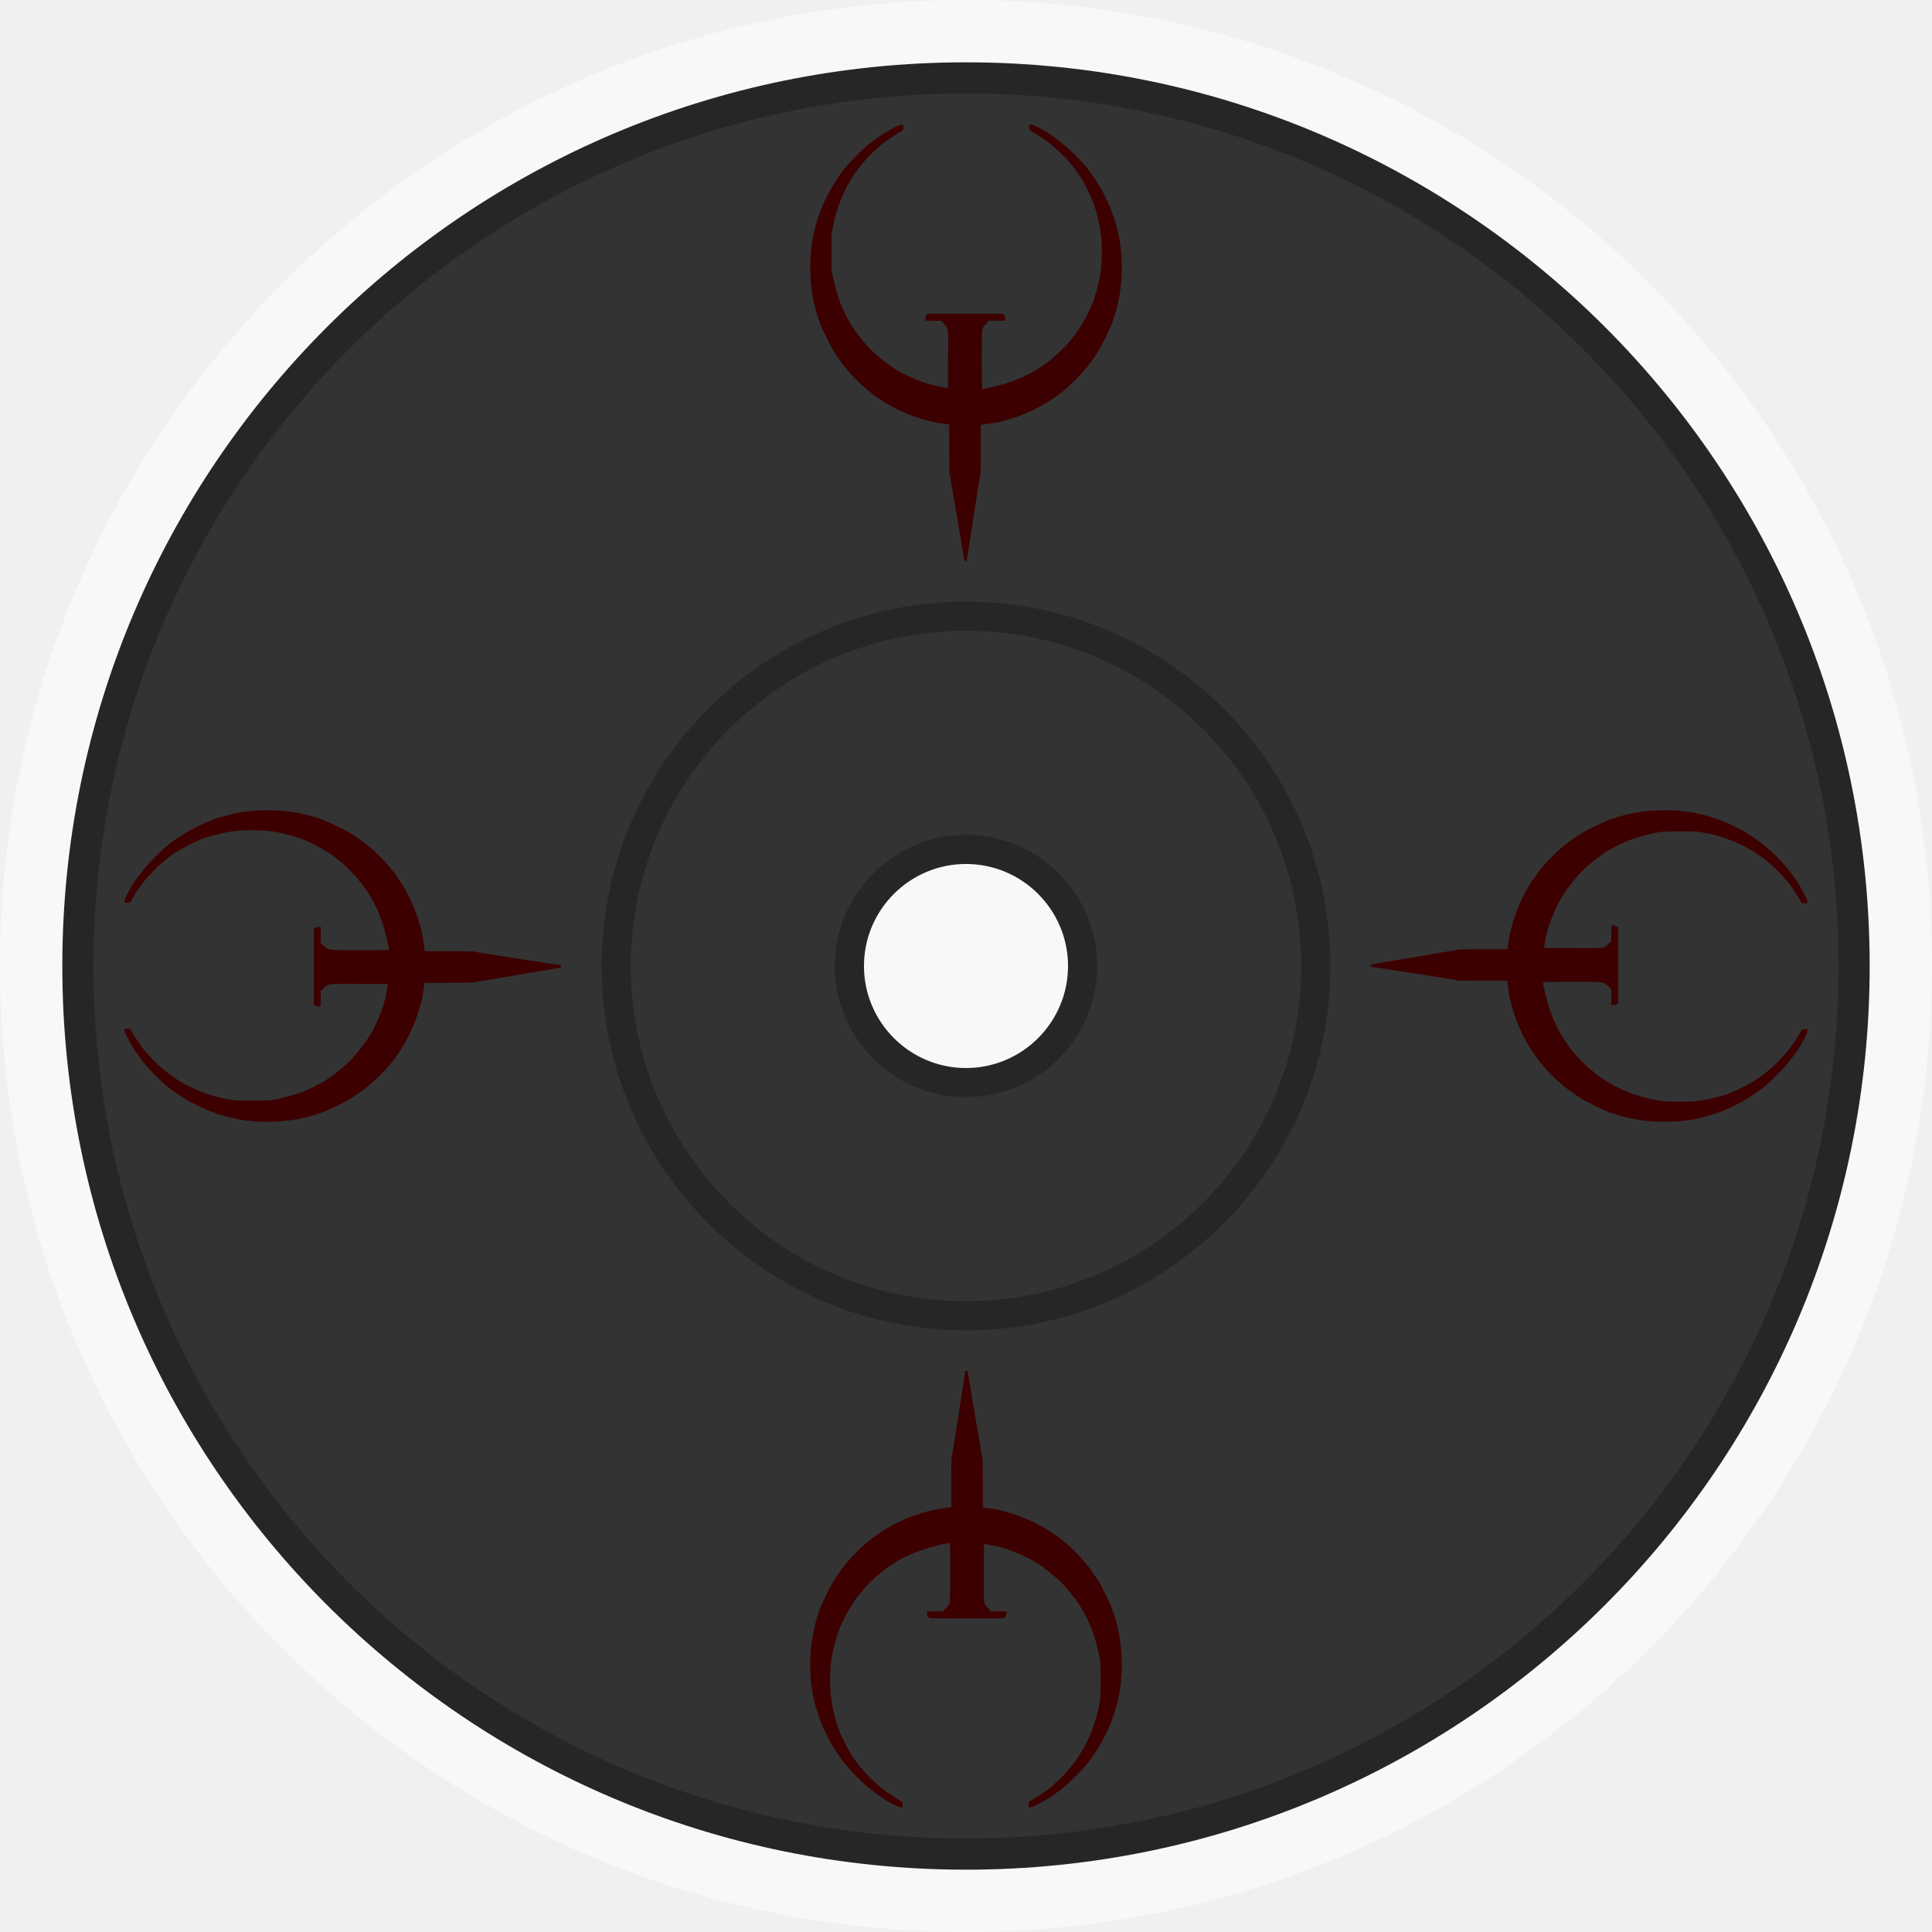
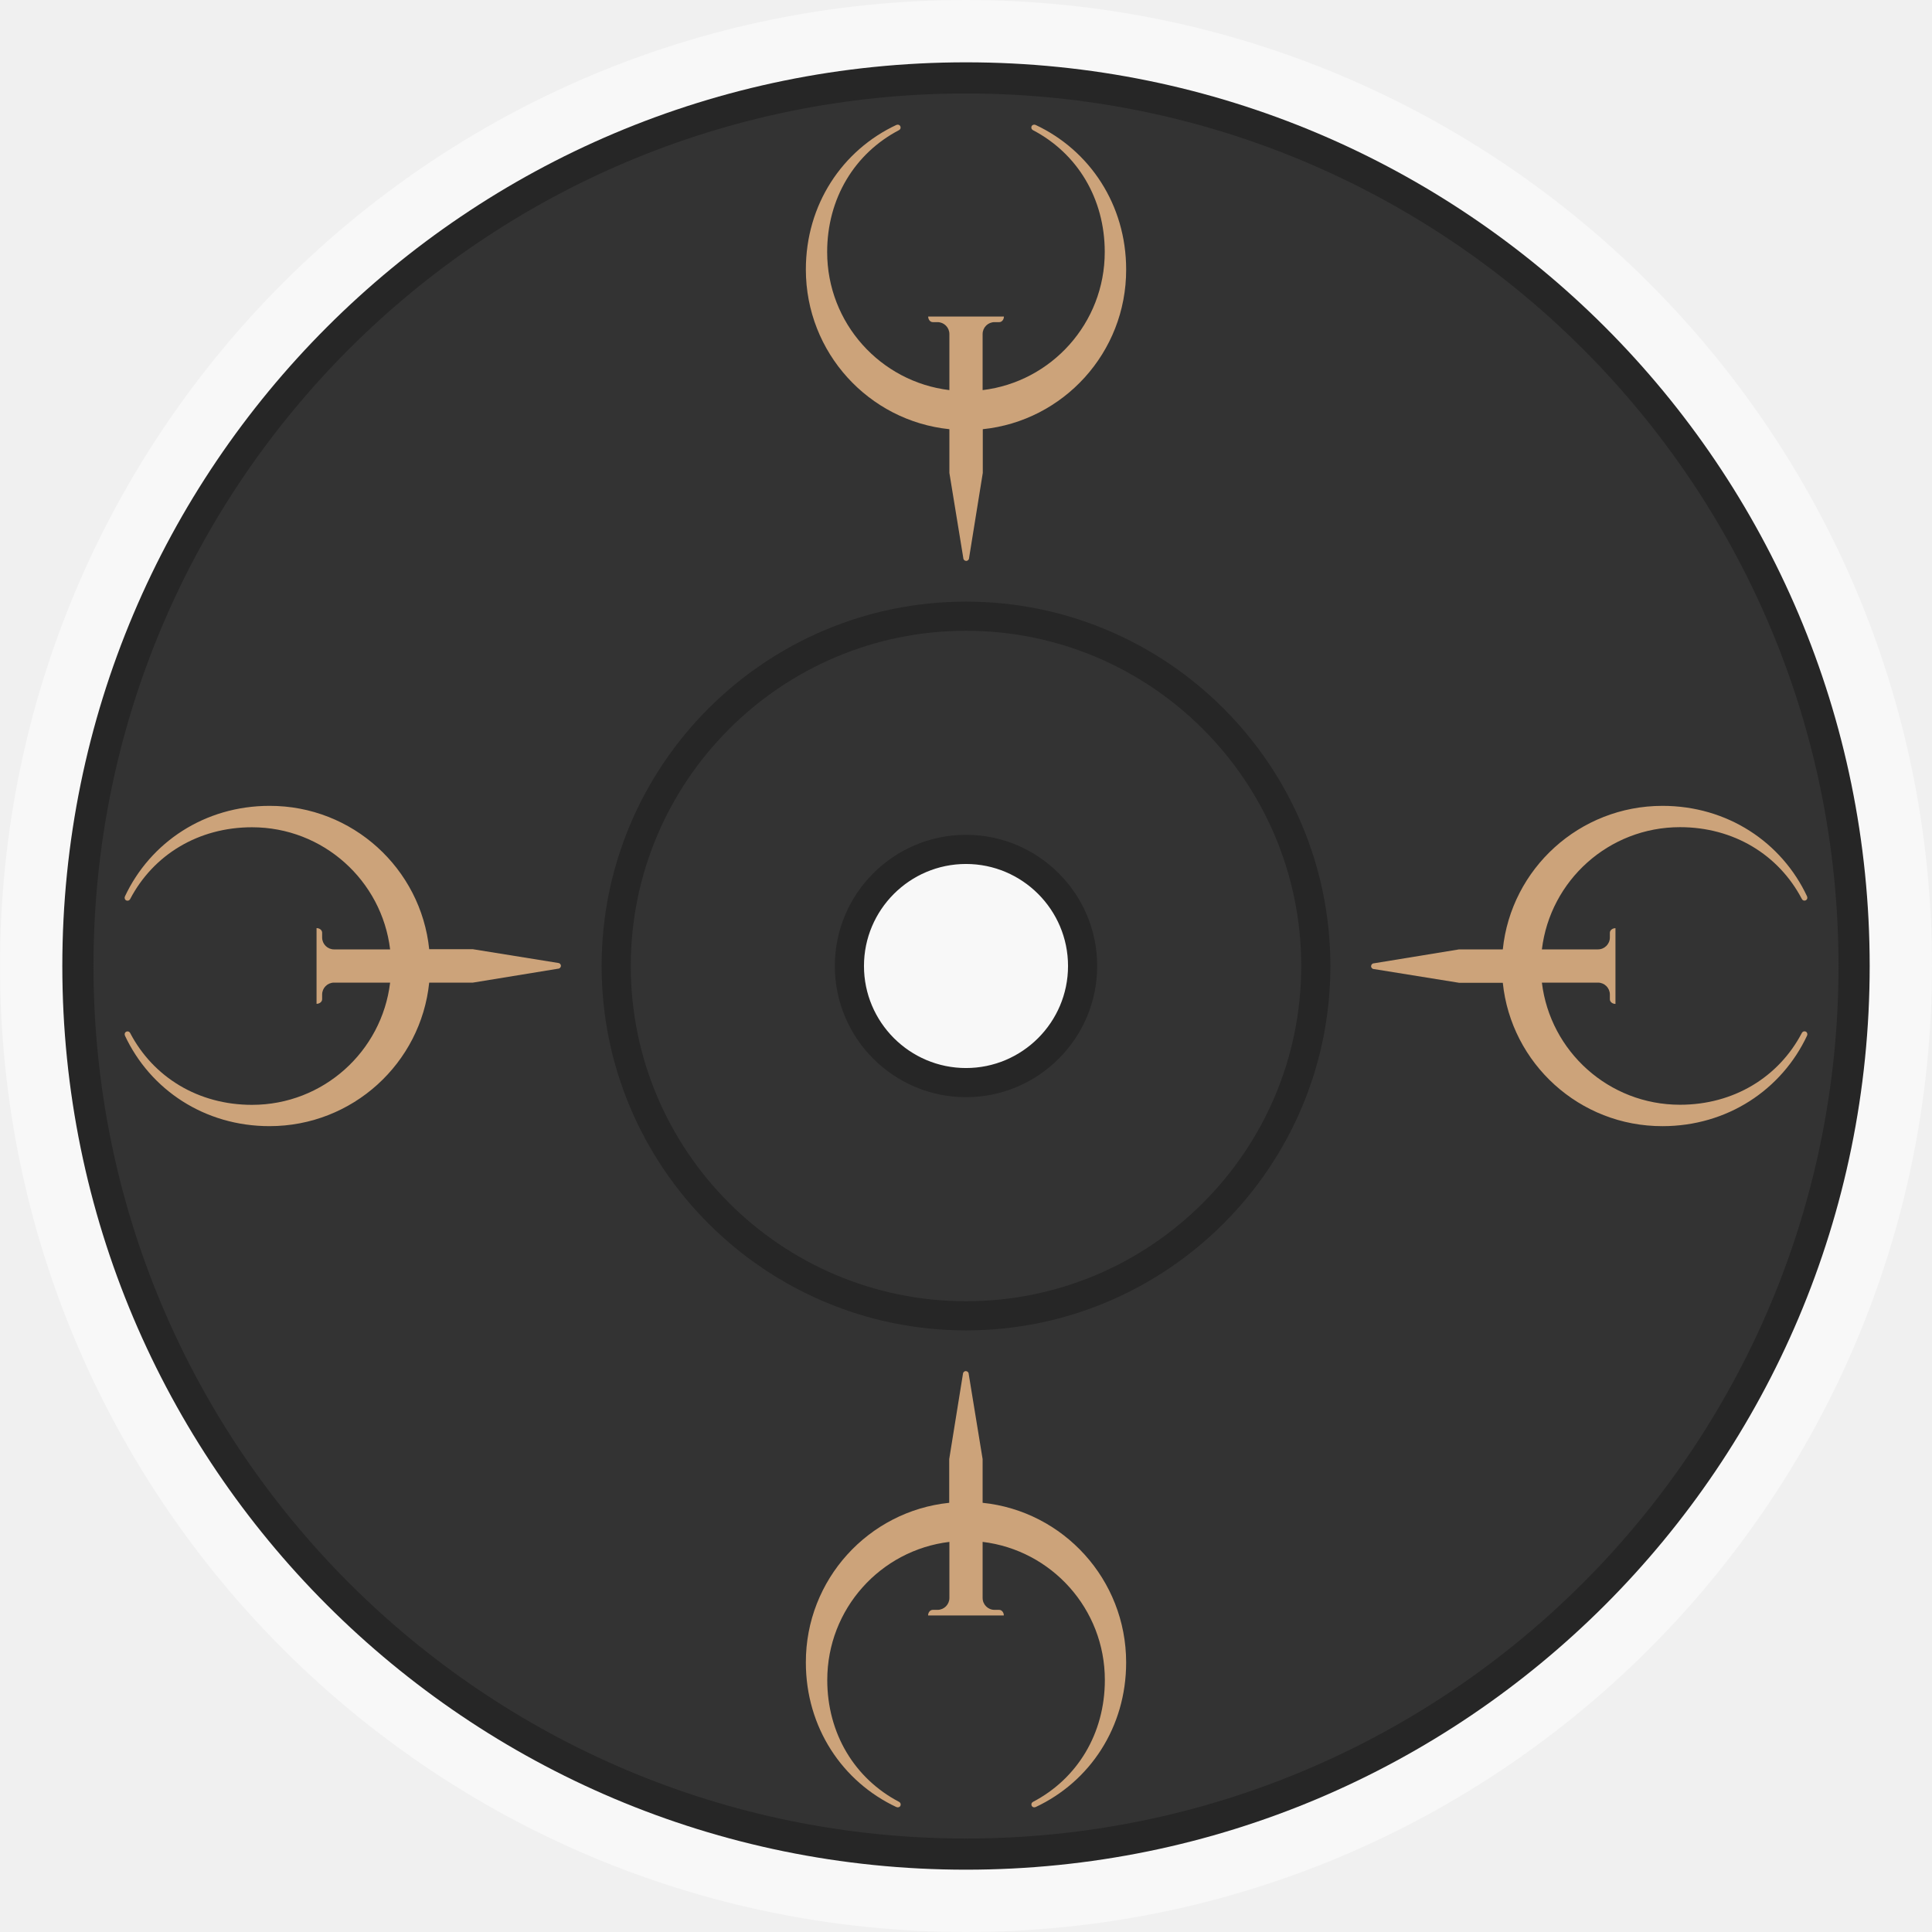
- <svg xmlns="http://www.w3.org/2000/svg" viewBox="0 0 330.667 330.667" height="330.667" width="330.667" xml:space="preserve" id="svg2" version="1.1">
-   <defs id="defs6">
-     <clipPath id="clipPath18" clipPathUnits="userSpaceOnUse">
-       <path id="path16" d="M 0,256 H 256 V 0 H 0 Z" />
-     </clipPath>
-     <clipPath id="clipPath26" clipPathUnits="userSpaceOnUse">
-       <path id="path24" d="M 4,252 H 252 V 4 H 4 Z" />
-     </clipPath>
-   </defs>
-   <g transform="matrix(1.333333,0,0,-1.333333,-5.333333,336)" id="g10">
-     <g id="g12">
-       <g clip-path="url(#clipPath18)" id="g14">
-         <g id="g20">
-           <g id="g22" />
-           <g id="g34">
-             <g style="opacity:0.5" id="g32" clip-path="url(#clipPath26)">
-               <g id="g30" transform="translate(252,128)">
-                 <path id="path28" style="fill:#ffffff;fill-opacity:1;fill-rule:nonzero;stroke:none" d="m 0,0 c 0,-68.483 -55.517,-124 -124,-124 -68.483,0 -124,55.517 -124,124 0,68.483 55.517,124 124,124 C -55.517,124 0,68.483 0,0" />
+ <svg xmlns="http://www.w3.org/2000/svg" xmlns:xlink="http://www.w3.org/1999/xlink" version="1.1" id="svg2" x="0px" y="0px" width="330.666px" height="330.666px" viewBox="0 0 330.666 330.666" enable-background="new 0 0 330.666 330.666" xml:space="preserve">
+   <g>
+     <g>
+       <g id="g10" transform="matrix(1.333333,0,0,-1.333333,-5.333333,336)">
+         <defs>
+           <rect id="SVGID_1_" x="-42.667" y="-42.667" width="341.334" height="341.334" />
+         </defs>
+         <clipPath id="SVGID_2_">
+           <use xlink:href="#SVGID_1_" overflow="visible" />
+         </clipPath>
+         <g id="g12" clip-path="url(#SVGID_2_)">
+           <g id="g14">
+             <g id="g22">
+ 					</g>
+             <g id="g20">
+               <g id="g34">
+                 <defs>
+                   <rect id="SVGID_3_" x="-37.333" y="-37.333" width="330.666" height="330.666" />
+                 </defs>
+                 <clipPath id="SVGID_4_">
+                   <use xlink:href="#SVGID_3_" overflow="visible" />
+                 </clipPath>
+                 <g id="g32" opacity="0.5" clip-path="url(#SVGID_4_)">
+                   <g id="g30" transform="translate(252,128)">
+                     <path id="path28" fill="#FFFFFF" d="M0,0c0-68.483-55.517-124-124-124S-248-68.483-248,0s55.517,124,124,124S0,68.483,0,0" />
+                   </g>
+                 </g>
              </g>
            </g>
+             <g id="g36" transform="translate(128,142.9677)">
+               <path id="path38" fill="#262626" d="M0,0c8.266,0,14.968-6.701,14.968-14.968c0-8.266-6.702-14.967-14.968-14.967        s-14.968,6.701-14.968,14.967C-14.968-6.701-8.266,0,0,0 M0,101.032c-64.065,0-116-51.935-116-116        c0-64.066,51.935-116,116-116s116,51.935,116,116C116,49.097,64.065,101.032,0,101.032" />
+             </g>
+             <g id="g40" transform="translate(128,142.9333)">
+               <path id="path42" fill="#333333" d="M0,0c8.247,0,14.933-6.686,14.933-14.933c0-8.248-6.686-14.934-14.933-14.934        s-14.933,6.686-14.933,14.934C-14.933-6.686-8.247,0,0,0 M0,97.067c-61.856,0-112-50.145-112-112.001s50.144-112,112-112        s112,50.144,112,112S61.856,97.067,0,97.067" />
+             </g>
+             <g id="g44" transform="translate(128,142.9677)">
+               <path id="path46" fill="#333333" d="M0,0c8.266,0,14.968-6.701,14.968-14.968c0-8.266-6.702-14.967-14.968-14.967        s-14.968,6.701-14.968,14.967C-14.968-6.701-8.266,0,0,0 M0,29.935c-24.799,0-44.903-20.103-44.903-44.903        c0-24.799,20.104-44.903,44.903-44.903s44.903,20.104,44.903,44.903C44.903,9.832,24.799,29.935,0,29.935" />
+             </g>
+             <g id="g48" transform="translate(128,141.0968)">
+               <path id="path50" fill="#262626" d="M0,0c-7.221,0-13.097-5.875-13.097-13.096S-7.221-26.194,0-26.194        s13.097,5.876,13.097,13.097S7.221,0,0,0 M0-29.935c-9.285,0-16.839,7.553-16.839,16.838C-16.839-3.811-9.285,3.742,0,3.742        s16.839-7.553,16.839-16.838C16.839-22.382,9.285-29.935,0-29.935 M0,29.935c-23.729,0-43.032-19.305-43.032-43.032        c0-23.728,19.303-43.032,43.032-43.032s43.032,19.304,43.032,43.032C43.032,10.63,23.729,29.935,0,29.935 M0-59.871        c-25.792,0-46.774,20.982-46.774,46.774S-25.792,33.677,0,33.677s46.774-20.982,46.774-46.774S25.792-59.871,0-59.871" />
+             </g>
+             <g id="Layer_2">
+               <path fill="#CCA37A" d="M130.155,196.906v-5.608l-1.761-10.927c0-0.197-0.162-0.371-0.371-0.371        c-0.197,0-0.37,0.163-0.37,0.371l-1.786,10.927v5.608c-10.359,1.066-18.424,9.839-18.424,20.499        c0,8.309,4.646,15.307,11.656,18.575v-0.012c0.186,0.081,0.394,0,0.476-0.185c0.081-0.186,0.011-0.394-0.174-0.487l0,0        c-5.689-2.978-9.223-8.761-9.223-15.643c0-9.142,6.849-16.663,15.689-17.729v7.196c0,0.847-0.683,1.53-1.529,1.53h0.036        h-0.638c-0.324,0-0.591,0.324-0.591,0.718h9.722l0,0c0-0.394-0.267-0.718-0.591-0.718h-0.637h0.023        c-0.846,0-1.529-0.683-1.529-1.53v-7.196c8.829,1.066,15.677,8.587,15.677,17.729c0,6.883-3.532,12.665-9.222,15.643l0,0        c-0.174,0.093-0.256,0.302-0.174,0.487c0.081,0.185,0.3,0.266,0.486,0.185v0.012c6.999-3.268,11.658-10.278,11.658-18.575        C148.58,206.745,140.502,197.972,130.155,196.906z" />
+             </g>
+             <g id="Layer_2_1_">
+               <path fill="#CCA37A" d="M125.845,59.094v5.609l1.761,10.926c0,0.198,0.163,0.371,0.371,0.371c0.197,0,0.37-0.163,0.37-0.371        l1.786-10.926v-5.609c10.359-1.066,18.424-9.838,18.424-20.499c0-8.309-4.646-15.307-11.656-18.575v0.012        c-0.186-0.081-0.394,0-0.476,0.185c-0.081,0.186-0.011,0.395,0.174,0.488l0,0c5.689,2.978,9.224,8.76,9.224,15.644        c0,9.141-6.85,16.663-15.69,17.729V46.88c0-0.847,0.684-1.529,1.529-1.529h-0.035h0.638c0.324,0,0.591-0.324,0.591-0.718        h-9.722l0,0c0,0.394,0.267,0.718,0.591,0.718h0.637h-0.023c0.846,0,1.529,0.683,1.529,1.529v7.197        c-8.829-1.066-15.677-8.588-15.677-17.729c0-6.883,3.532-12.666,9.222-15.644l0,0c0.174-0.093,0.256-0.302,0.174-0.488        c-0.081-0.185-0.3-0.266-0.486-0.185V20.02c-6.999,3.268-11.658,10.277-11.658,18.575        C107.42,49.256,115.498,58.028,125.845,59.094z" />
+             </g>
+             <g id="Layer_2_3_">
+               <path fill="#CCA37A" d="M196.906,125.845h-5.609l-10.926,1.761c-0.198,0-0.371,0.162-0.371,0.371        c0,0.197,0.163,0.37,0.371,0.37l10.926,1.786h5.609c1.066,10.359,9.838,18.424,20.499,18.424        c8.309,0,15.306-4.646,18.575-11.656h-0.012c0.081-0.186,0-0.394-0.185-0.476c-0.185-0.081-0.394-0.011-0.487,0.174l0,0        c-2.979,5.689-8.76,9.223-15.644,9.223c-9.141,0-16.663-6.849-17.729-15.689h7.197c0.847,0,1.529,0.683,1.529,1.529v-0.036        v0.638c0,0.324,0.324,0.591,0.718,0.591v-9.722l0,0c-0.394,0-0.718,0.267-0.718,0.591v0.637v-0.023        c0,0.846-0.683,1.529-1.529,1.529h-7.197c1.066-8.829,8.588-15.677,17.729-15.677c6.883,0,12.665,3.532,15.644,9.222l0,0        c0.093,0.174,0.302,0.256,0.487,0.174c0.185-0.081,0.267-0.3,0.185-0.486h0.012c-3.269-6.999-10.278-11.658-18.575-11.658        C206.744,107.421,197.972,115.498,196.906,125.845z" />
+             </g>
+             <g id="Layer_2_2_">
+               <path fill="#CCA37A" d="M59.094,130.155h5.609l10.926-1.761c0.198,0,0.371-0.163,0.371-0.371c0-0.197-0.163-0.37-0.371-0.37        l-10.926-1.786h-5.609c-1.066-10.359-9.838-18.424-20.499-18.424c-8.309,0-15.307,4.646-18.575,11.656h0.012        c-0.081,0.186,0,0.394,0.185,0.476c0.186,0.081,0.395,0.011,0.488-0.174l0,0c2.978-5.689,8.76-9.224,15.644-9.224        c9.141,0,16.663,6.85,17.729,15.69H46.88c-0.847,0-1.529-0.684-1.529-1.529v0.035v-0.638c0-0.324-0.324-0.591-0.718-0.591        v9.722l0,0c0.394,0,0.718-0.267,0.718-0.591v-0.637v0.023c0-0.846,0.683-1.529,1.529-1.529h7.197        c-1.066,8.829-8.588,15.677-17.729,15.677c-6.883,0-12.666-3.532-15.644-9.222l0,0c-0.093-0.174-0.302-0.256-0.488-0.174        c-0.185,0.081-0.266,0.3-0.185,0.486H20.02c3.268,6.999,10.277,11.658,18.575,11.658        C49.256,148.58,58.028,140.502,59.094,130.155z" />
+             </g>
          </g>
-         </g>
-         <g transform="translate(128,142.9677)" id="g36">
-           <path id="path38" style="fill:#262626;fill-opacity:1;fill-rule:nonzero;stroke:none" d="m 0,0 c 8.266,0 14.968,-6.701 14.968,-14.968 0,-8.266 -6.702,-14.967 -14.968,-14.967 -8.266,0 -14.968,6.701 -14.968,14.967 C -14.968,-6.701 -8.266,0 0,0 m 0,101.032 c -64.065,0 -116,-51.935 -116,-116 0,-64.065 51.935,-116 116,-116 64.065,0 116,51.935 116,116 0,64.065 -51.935,116 -116,116" />
-         </g>
-         <g transform="translate(128,142.9333)" id="g40">
-           <path id="path42" style="fill:#333333;fill-opacity:1;fill-rule:nonzero;stroke:none" d="m 0,0 c 8.247,0 14.933,-6.686 14.933,-14.933 0,-8.248 -6.686,-14.934 -14.933,-14.934 -8.247,0 -14.933,6.686 -14.933,14.934 C -14.933,-6.686 -8.247,0 0,0 m 0,97.067 c -61.856,0 -112,-50.144 -112,-112 0,-61.856 50.144,-112 112,-112 61.856,0 112,50.144 112,112 0,61.856 -50.144,112 -112,112" />
-         </g>
-         <g transform="translate(128,142.9677)" id="g44">
-           <path id="path46" style="fill:#333333;fill-opacity:1;fill-rule:nonzero;stroke:none" d="m 0,0 c 8.266,0 14.968,-6.701 14.968,-14.968 0,-8.266 -6.702,-14.967 -14.968,-14.967 -8.266,0 -14.968,6.701 -14.968,14.967 C -14.968,-6.701 -8.266,0 0,0 m 0,29.935 c -24.799,0 -44.903,-20.103 -44.903,-44.903 0,-24.799 20.104,-44.903 44.903,-44.903 24.799,0 44.903,20.104 44.903,44.903 0,24.8 -20.104,44.903 -44.903,44.903" />
-         </g>
-         <g transform="translate(128,141.0968)" id="g48">
-           <path id="path50" style="fill:#262626;fill-opacity:1;fill-rule:nonzero;stroke:none" d="m 0,0 c -7.221,0 -13.097,-5.876 -13.097,-13.097 0,-7.221 5.876,-13.097 13.097,-13.097 7.221,0 13.097,5.876 13.097,13.097 C 13.097,-5.876 7.221,0 0,0 m 0,-29.935 c -9.285,0 -16.839,7.553 -16.839,16.838 0,9.286 7.554,16.839 16.839,16.839 9.285,0 16.839,-7.553 16.839,-16.839 0,-9.285 -7.554,-16.838 -16.839,-16.838 m 0,59.87 c -23.729,0 -43.032,-19.305 -43.032,-43.032 0,-23.727 19.303,-43.032 43.032,-43.032 23.729,0 43.032,19.305 43.032,43.032 C 43.032,10.63 23.729,29.935 0,29.935 m 0,-89.806 c -25.792,0 -46.774,20.983 -46.774,46.774 0,25.792 20.982,46.774 46.774,46.774 25.792,0 46.774,-20.982 46.774,-46.774 0,-25.791 -20.982,-46.774 -46.774,-46.774" />
-         </g>
-         <g transform="translate(119.7248,236)" id="g52">
-           <path id="path54" style="fill:#3d0000;fill-opacity:1;fill-rule:nonzero;stroke:none" d="m 0,0 h 0.219 v -0.35 -0.351 l -0.46,-0.266 c -0.815,-0.472 -2.235,-1.458 -2.553,-1.773 -0.105,-0.104 -0.44,-0.415 -0.746,-0.691 -1.177,-1.066 -2.494,-2.735 -3.273,-4.147 -0.796,-1.443 -1.494,-3.241 -1.794,-4.624 -0.417,-1.916 -0.392,-1.661 -0.397,-4.046 -0.003,-1.517 0.021,-2.367 0.076,-2.697 0.207,-1.235 0.731,-3.141 1.103,-4.014 0.399,-0.933 0.709,-1.608 0.783,-1.701 0.042,-0.053 0.147,-0.241 0.233,-0.418 0.401,-0.821 1.335,-2.109 2.405,-3.317 0.922,-1.04 2.847,-2.578 4.139,-3.306 1.383,-0.779 3.569,-1.632 4.671,-1.821 0.192,-0.033 0.62,-0.114 0.951,-0.18 l 0.603,-0.12 0.016,3.715 c 0.019,4.25 0.058,3.937 -0.576,4.596 l -0.324,0.337 H 4.075 3.074 v 0.285 c 0,0.212 0.039,0.329 0.15,0.45 l 0.15,0.164 h 4.8 4.801 l 0.156,-0.158 c 0.119,-0.121 0.155,-0.225 0.155,-0.449 v -0.292 h -1.021 -1.022 l -0.345,-0.355 c -0.624,-0.642 -0.593,-0.395 -0.593,-4.656 0,-2.044 0.021,-3.728 0.048,-3.743 0.097,-0.057 2.171,0.428 2.965,0.693 1.508,0.503 2.095,0.736 2.855,1.135 0.139,0.073 0.396,0.207 0.571,0.297 0.174,0.09 0.448,0.253 0.609,0.362 0.161,0.109 0.461,0.302 0.666,0.43 1.105,0.685 2.971,2.402 3.796,3.493 0.241,0.318 0.502,0.65 0.58,0.738 0.174,0.196 0.919,1.394 1.279,2.058 0.301,0.553 0.89,1.862 0.968,2.149 0.029,0.106 0.137,0.438 0.24,0.738 0.255,0.744 0.62,2.334 0.714,3.115 0.136,1.13 0.152,3.278 0.032,4.399 -0.112,1.049 -0.504,2.863 -0.777,3.596 -0.085,0.23 -0.179,0.504 -0.209,0.61 -0.128,0.461 -0.735,1.746 -1.335,2.826 -0.719,1.294 -2.171,3.064 -3.351,4.086 -0.371,0.322 -0.775,0.674 -0.897,0.781 -0.288,0.254 -1.572,1.124 -2.062,1.397 -0.567,0.315 -0.602,0.358 -0.602,0.714 V 0 h 0.239 c 0.227,0 0.418,-0.087 1.733,-0.794 0.334,-0.18 1.071,-0.68 1.263,-0.857 0.052,-0.048 0.338,-0.265 0.634,-0.482 1.165,-0.85 3.028,-2.712 3.938,-3.936 0.287,-0.386 1.132,-1.665 1.379,-2.087 0.171,-0.293 1.217,-2.432 1.217,-2.49 0,-0.024 0.096,-0.29 0.213,-0.591 0.254,-0.651 0.626,-1.871 0.736,-2.41 0.043,-0.212 0.133,-0.631 0.199,-0.931 0.067,-0.3 0.136,-0.719 0.153,-0.931 0.018,-0.212 0.063,-0.674 0.1,-1.026 0.185,-1.762 0.02,-4.542 -0.361,-6.069 -0.084,-0.335 -0.152,-0.653 -0.152,-0.708 0,-0.143 -0.474,-1.673 -0.706,-2.28 -0.304,-0.793 -1.449,-3.12 -1.724,-3.501 -0.063,-0.088 -0.277,-0.407 -0.476,-0.709 -1.296,-1.975 -3.373,-4.07 -5.26,-5.307 -0.306,-0.201 -0.57,-0.382 -0.588,-0.404 -0.048,-0.058 -1.232,-0.723 -1.81,-1.015 -1.744,-0.882 -4.128,-1.639 -5.815,-1.846 -0.429,-0.052 -0.858,-0.112 -0.954,-0.132 l -0.175,-0.036 v -3.193 c 0,-1.757 -0.025,-3.221 -0.055,-3.254 -0.03,-0.034 -0.117,-0.466 -0.193,-0.961 -0.197,-1.285 -0.552,-3.534 -0.77,-4.88 -0.103,-0.636 -0.229,-1.474 -0.281,-1.863 -0.051,-0.388 -0.152,-1.024 -0.223,-1.412 -0.106,-0.57 -0.247,-1.605 -0.253,-1.847 0,-0.026 -0.088,-0.048 -0.195,-0.048 -0.107,0 -0.18,0.023 -0.163,0.051 0.017,0.027 -0.053,0.497 -0.156,1.043 -0.102,0.546 -0.215,1.21 -0.249,1.475 -0.035,0.265 -0.147,0.944 -0.249,1.509 -0.103,0.565 -0.212,1.201 -0.244,1.413 -0.059,0.403 -0.255,1.543 -0.617,3.596 -0.119,0.671 -0.233,1.387 -0.255,1.59 -0.021,0.203 -0.065,0.369 -0.098,0.369 -0.035,0 -0.059,1.289 -0.059,3.236 v 3.236 l -0.65,0.072 c -1.718,0.191 -4.264,0.984 -6.039,1.882 -0.578,0.292 -1.763,0.957 -1.811,1.015 -0.017,0.022 -0.281,0.203 -0.587,0.404 -1.888,1.237 -3.964,3.332 -5.261,5.307 -0.199,0.302 -0.413,0.621 -0.476,0.709 -0.275,0.381 -1.42,2.708 -1.724,3.501 -0.232,0.607 -0.706,2.137 -0.706,2.28 0,0.055 -0.068,0.373 -0.151,0.708 -0.382,1.527 -0.547,4.307 -0.361,6.069 0.037,0.352 0.081,0.814 0.099,1.026 0.018,0.212 0.087,0.631 0.153,0.931 0.067,0.3 0.157,0.719 0.2,0.931 0.109,0.539 0.481,1.759 0.735,2.41 0.118,0.301 0.214,0.567 0.214,0.591 0,0.058 1.045,2.197 1.217,2.49 0.246,0.422 1.091,1.701 1.378,2.087 0.915,1.23 2.868,3.178 3.966,3.956 0.27,0.191 0.611,0.437 0.759,0.546 C -2.118,-0.966 -0.313,0 0,0" />
-         </g>
-         <g transform="translate(136.2752,20)" id="g56">
-           <path id="path58" style="fill:#3d0000;fill-opacity:1;fill-rule:nonzero;stroke:none" d="m 0,0 h -0.219 v 0.35 0.351 l 0.46,0.266 c 0.815,0.472 2.235,1.458 2.553,1.773 0.105,0.104 0.44,0.415 0.746,0.691 1.177,1.066 2.494,2.735 3.273,4.147 0.796,1.443 1.494,3.241 1.794,4.624 0.417,1.916 0.392,1.661 0.397,4.046 0.003,1.517 -0.021,2.367 -0.076,2.697 C 8.721,20.18 8.197,22.086 7.825,22.959 7.426,23.892 7.116,24.567 7.042,24.66 7,24.713 6.895,24.901 6.809,25.078 c -0.401,0.821 -1.335,2.109 -2.405,3.317 -0.922,1.04 -2.847,2.578 -4.139,3.306 -1.383,0.779 -3.569,1.632 -4.671,1.821 -0.192,0.033 -0.62,0.114 -0.951,0.18 l -0.603,0.12 -0.016,-3.715 C -5.995,25.857 -6.034,26.17 -5.4,25.511 l 0.324,-0.337 h 1.001 1.001 v -0.285 c 0,-0.212 -0.039,-0.329 -0.15,-0.45 l -0.15,-0.164 h -4.8 -4.801 l -0.156,0.158 c -0.119,0.121 -0.155,0.225 -0.155,0.449 v 0.292 h 1.021 1.022 l 0.345,0.355 c 0.624,0.642 0.593,0.395 0.593,4.656 0,2.044 -0.021,3.728 -0.048,3.743 -0.097,0.057 -2.171,-0.428 -2.965,-0.693 -1.508,-0.503 -2.095,-0.736 -2.855,-1.135 -0.139,-0.073 -0.396,-0.207 -0.571,-0.297 -0.174,-0.09 -0.448,-0.253 -0.609,-0.362 -0.161,-0.109 -0.461,-0.302 -0.666,-0.43 -1.105,-0.685 -2.971,-2.402 -3.796,-3.493 -0.241,-0.318 -0.502,-0.65 -0.58,-0.738 -0.174,-0.196 -0.919,-1.394 -1.279,-2.058 -0.301,-0.553 -0.89,-1.862 -0.968,-2.149 -0.029,-0.106 -0.137,-0.438 -0.24,-0.738 -0.255,-0.744 -0.62,-2.334 -0.714,-3.115 -0.136,-1.13 -0.152,-3.278 -0.032,-4.399 0.112,-1.049 0.504,-2.863 0.777,-3.596 0.085,-0.23 0.179,-0.504 0.209,-0.61 0.128,-0.461 0.735,-1.746 1.335,-2.826 0.719,-1.294 2.171,-3.064 3.351,-4.086 0.371,-0.322 0.775,-0.674 0.897,-0.781 0.288,-0.254 1.572,-1.124 2.062,-1.397 0.567,-0.315 0.602,-0.358 0.602,-0.714 V 0 h -0.239 c -0.227,0 -0.418,0.087 -1.733,0.794 -0.334,0.18 -1.071,0.68 -1.263,0.857 -0.052,0.048 -0.338,0.265 -0.634,0.482 -1.165,0.85 -3.028,2.712 -3.938,3.936 -0.287,0.386 -1.132,1.665 -1.379,2.087 -0.171,0.293 -1.217,2.432 -1.217,2.49 0,0.024 -0.096,0.29 -0.213,0.591 -0.254,0.651 -0.626,1.871 -0.736,2.41 -0.043,0.212 -0.133,0.631 -0.199,0.931 -0.067,0.3 -0.136,0.719 -0.153,0.931 -0.018,0.212 -0.063,0.674 -0.1,1.026 -0.185,1.762 -0.02,4.542 0.361,6.069 0.084,0.335 0.152,0.653 0.152,0.708 0,0.143 0.474,1.673 0.706,2.28 0.304,0.793 1.449,3.12 1.724,3.501 0.063,0.088 0.277,0.407 0.476,0.709 1.296,1.975 3.373,4.07 5.26,5.307 0.306,0.201 0.57,0.382 0.588,0.404 0.048,0.058 1.232,0.723 1.81,1.015 1.744,0.882 4.128,1.639 5.815,1.846 0.429,0.052 0.858,0.112 0.954,0.132 l 0.175,0.036 v 3.193 c 0,1.757 0.025,3.221 0.055,3.254 0.03,0.034 0.117,0.466 0.193,0.961 0.197,1.285 0.552,3.534 0.77,4.88 0.103,0.636 0.229,1.474 0.281,1.863 0.051,0.388 0.152,1.024 0.223,1.412 0.106,0.57 0.247,1.605 0.253,1.847 0,0.026 0.088,0.048 0.195,0.048 0.107,0 0.18,-0.023 0.163,-0.051 -0.017,-0.027 0.053,-0.497 0.156,-1.043 0.102,-0.546 0.215,-1.21 0.249,-1.475 0.035,-0.265 0.147,-0.944 0.249,-1.509 0.103,-0.565 0.212,-1.201 0.244,-1.413 0.059,-0.403 0.255,-1.543 0.617,-3.596 0.119,-0.671 0.233,-1.387 0.255,-1.59 0.021,-0.203 0.065,-0.369 0.098,-0.369 0.035,0 0.059,-1.289 0.059,-3.236 v -3.236 l 0.65,-0.072 C -3.75,38.219 -1.204,37.426 0.571,36.528 1.149,36.236 2.334,35.571 2.382,35.513 2.399,35.491 2.663,35.31 2.969,35.109 4.857,33.872 6.933,31.777 8.23,29.802 8.429,29.5 8.643,29.181 8.706,29.093 c 0.275,-0.381 1.42,-2.708 1.724,-3.501 0.232,-0.607 0.706,-2.137 0.706,-2.28 0,-0.055 0.068,-0.373 0.151,-0.708 0.382,-1.527 0.547,-4.307 0.361,-6.069 -0.037,-0.352 -0.081,-0.814 -0.099,-1.026 -0.018,-0.212 -0.087,-0.631 -0.153,-0.931 -0.067,-0.3 -0.157,-0.719 -0.2,-0.931 -0.109,-0.539 -0.481,-1.759 -0.735,-2.41 C 10.343,10.936 10.248,10.67 10.248,10.646 10.248,10.588 9.202,8.449 9.03,8.156 8.784,7.734 7.939,6.455 7.652,6.069 6.737,4.839 4.784,2.891 3.686,2.113 3.416,1.922 3.075,1.676 2.927,1.567 2.118,0.966 0.313,0 0,0" />
-         </g>
-         <g transform="translate(236,136.2752)" id="g60">
-           <path id="path62" style="fill:#3d0000;fill-opacity:1;fill-rule:nonzero;stroke:none" d="m 0,0 v -0.219 h -0.35 -0.351 l -0.266,0.46 c -0.472,0.815 -1.458,2.235 -1.773,2.553 -0.104,0.105 -0.415,0.44 -0.691,0.746 -1.066,1.177 -2.735,2.494 -4.147,3.273 -1.443,0.796 -3.241,1.494 -4.624,1.794 -1.916,0.417 -1.661,0.392 -4.046,0.397 -1.517,0.003 -2.367,-0.021 -2.697,-0.076 C -20.18,8.721 -22.086,8.197 -22.959,7.825 -23.892,7.426 -24.567,7.116 -24.66,7.042 -24.713,7 -24.901,6.895 -25.078,6.809 c -0.821,-0.401 -2.109,-1.335 -3.317,-2.405 -1.04,-0.922 -2.578,-2.847 -3.306,-4.139 -0.779,-1.383 -1.632,-3.569 -1.821,-4.671 -0.033,-0.192 -0.114,-0.62 -0.18,-0.951 l -0.12,-0.603 3.715,-0.016 c 4.25,-0.019 3.937,-0.058 4.596,0.576 l 0.337,0.324 v 1.001 1.001 h 0.285 c 0.212,0 0.329,-0.039 0.45,-0.15 l 0.164,-0.15 v -4.8 -4.801 l -0.158,-0.156 c -0.121,-0.119 -0.225,-0.155 -0.449,-0.155 h -0.292 v 1.021 1.022 l -0.355,0.345 c -0.642,0.624 -0.395,0.593 -4.656,0.593 -2.044,0 -3.728,-0.021 -3.743,-0.048 -0.057,-0.097 0.428,-2.171 0.693,-2.965 0.503,-1.508 0.736,-2.095 1.135,-2.855 0.073,-0.139 0.207,-0.396 0.297,-0.571 0.09,-0.174 0.253,-0.448 0.362,-0.609 0.109,-0.161 0.302,-0.461 0.43,-0.666 0.685,-1.105 2.402,-2.971 3.493,-3.796 0.318,-0.241 0.65,-0.502 0.738,-0.58 0.196,-0.174 1.394,-0.919 2.058,-1.279 0.553,-0.301 1.862,-0.89 2.149,-0.968 0.106,-0.029 0.438,-0.137 0.738,-0.24 0.744,-0.255 2.334,-0.62 3.115,-0.714 1.13,-0.136 3.278,-0.152 4.399,-0.032 1.049,0.112 2.863,0.504 3.596,0.777 0.23,0.085 0.504,0.179 0.61,0.209 0.461,0.128 1.746,0.735 2.826,1.335 1.294,0.719 3.064,2.171 4.086,3.351 0.322,0.371 0.674,0.775 0.781,0.897 0.254,0.288 1.124,1.572 1.397,2.062 0.315,0.567 0.358,0.602 0.714,0.602 H 0 v -0.239 c 0,-0.227 -0.087,-0.418 -0.794,-1.733 -0.18,-0.334 -0.68,-1.071 -0.857,-1.263 -0.048,-0.052 -0.265,-0.338 -0.482,-0.634 -0.85,-1.165 -2.712,-3.028 -3.936,-3.938 -0.386,-0.287 -1.665,-1.132 -2.087,-1.379 -0.293,-0.171 -2.432,-1.217 -2.49,-1.217 -0.024,0 -0.29,-0.096 -0.591,-0.213 -0.651,-0.254 -1.871,-0.626 -2.41,-0.736 -0.212,-0.043 -0.631,-0.133 -0.931,-0.199 -0.3,-0.067 -0.719,-0.136 -0.931,-0.153 -0.212,-0.018 -0.674,-0.063 -1.026,-0.1 -1.762,-0.185 -4.542,-0.02 -6.069,0.361 -0.335,0.084 -0.653,0.152 -0.708,0.152 -0.143,0 -1.673,0.474 -2.28,0.706 -0.793,0.304 -3.12,1.449 -3.501,1.724 -0.088,0.063 -0.407,0.277 -0.709,0.476 -1.975,1.296 -4.07,3.373 -5.307,5.26 -0.201,0.306 -0.382,0.57 -0.404,0.588 -0.058,0.048 -0.723,1.232 -1.015,1.81 -0.882,1.744 -1.639,4.128 -1.846,5.815 -0.052,0.429 -0.112,0.858 -0.132,0.954 l -0.036,0.175 h -3.193 c -1.757,0 -3.221,0.025 -3.254,0.055 -0.034,0.03 -0.466,0.117 -0.961,0.193 -1.285,0.197 -3.534,0.552 -4.88,0.77 -0.636,0.103 -1.474,0.229 -1.863,0.281 -0.388,0.051 -1.024,0.152 -1.412,0.223 -0.57,0.106 -1.605,0.247 -1.847,0.253 -0.026,0 -0.048,0.088 -0.048,0.195 0,0.107 0.023,0.18 0.051,0.163 0.027,-0.017 0.497,0.053 1.043,0.156 0.546,0.102 1.21,0.215 1.475,0.249 0.265,0.035 0.944,0.147 1.509,0.249 0.565,0.103 1.201,0.212 1.413,0.244 0.403,0.059 1.543,0.255 3.596,0.617 0.671,0.119 1.387,0.233 1.59,0.255 0.203,0.021 0.369,0.065 0.369,0.098 0,0.035 1.289,0.059 3.236,0.059 h 3.236 l 0.072,0.65 c 0.191,1.718 0.984,4.264 1.882,6.039 0.292,0.578 0.957,1.763 1.015,1.811 0.022,0.017 0.203,0.281 0.404,0.587 1.237,1.888 3.332,3.964 5.307,5.261 0.302,0.199 0.621,0.413 0.709,0.476 0.381,0.275 2.708,1.42 3.501,1.724 0.607,0.232 2.137,0.706 2.28,0.706 0.055,0 0.373,0.068 0.708,0.151 1.527,0.382 4.307,0.547 6.069,0.361 0.352,-0.037 0.814,-0.081 1.026,-0.099 0.212,-0.018 0.631,-0.087 0.931,-0.153 0.3,-0.067 0.719,-0.157 0.931,-0.2 0.539,-0.109 1.759,-0.481 2.41,-0.735 0.301,-0.118 0.567,-0.213 0.591,-0.213 0.058,0 2.197,-1.046 2.49,-1.218 0.422,-0.246 1.701,-1.091 2.087,-1.378 1.23,-0.915 3.178,-2.868 3.956,-3.966 0.191,-0.27 0.437,-0.611 0.546,-0.759 C -0.966,2.118 0,0.313 0,0" />
-         </g>
-         <g transform="translate(20,119.7248)" id="g64">
-           <path id="path66" style="fill:#3d0000;fill-opacity:1;fill-rule:nonzero;stroke:none" d="m 0,0 v 0.219 h 0.35 0.351 l 0.266,-0.46 c 0.472,-0.815 1.458,-2.235 1.773,-2.553 0.104,-0.105 0.415,-0.44 0.691,-0.746 1.066,-1.177 2.735,-2.494 4.147,-3.273 1.443,-0.796 3.241,-1.494 4.624,-1.794 1.916,-0.417 1.661,-0.392 4.046,-0.397 1.517,-0.003 2.367,0.021 2.697,0.076 1.235,0.207 3.141,0.731 4.014,1.103 0.933,0.399 1.608,0.709 1.701,0.783 0.053,0.042 0.241,0.147 0.418,0.233 0.821,0.401 2.109,1.335 3.317,2.405 1.04,0.922 2.578,2.847 3.306,4.139 0.779,1.383 1.632,3.569 1.821,4.671 0.033,0.192 0.114,0.62 0.18,0.951 l 0.12,0.603 -3.715,0.016 C 25.857,5.995 26.17,6.034 25.511,5.4 L 25.174,5.076 V 4.075 3.074 h -0.285 c -0.212,0 -0.329,0.039 -0.45,0.15 l -0.164,0.15 v 4.8 4.801 l 0.158,0.156 c 0.121,0.119 0.225,0.155 0.449,0.155 h 0.292 v -1.021 -1.022 l 0.355,-0.345 c 0.642,-0.624 0.395,-0.593 4.656,-0.593 2.044,0 3.728,0.021 3.743,0.048 0.057,0.097 -0.428,2.171 -0.693,2.965 -0.503,1.508 -0.736,2.095 -1.135,2.855 -0.073,0.139 -0.207,0.396 -0.297,0.571 -0.09,0.174 -0.253,0.448 -0.362,0.609 -0.109,0.161 -0.302,0.461 -0.43,0.666 -0.685,1.105 -2.402,2.971 -3.493,3.796 -0.318,0.241 -0.65,0.502 -0.738,0.58 -0.196,0.174 -1.394,0.919 -2.058,1.279 -0.553,0.301 -1.862,0.89 -2.149,0.968 -0.106,0.029 -0.438,0.137 -0.738,0.24 -0.744,0.255 -2.334,0.62 -3.115,0.714 -1.13,0.136 -3.278,0.152 -4.399,0.032 -1.049,-0.112 -2.863,-0.504 -3.596,-0.777 -0.23,-0.085 -0.504,-0.179 -0.61,-0.209 C 9.654,24.514 8.369,23.907 7.289,23.307 5.995,22.588 4.225,21.136 3.203,19.956 2.881,19.585 2.529,19.181 2.422,19.059 2.168,18.771 1.298,17.487 1.025,16.997 0.71,16.43 0.667,16.395 0.311,16.395 H 0 v 0.239 c 0,0.227 0.087,0.418 0.794,1.733 0.18,0.334 0.68,1.071 0.857,1.263 0.048,0.052 0.265,0.338 0.482,0.634 0.85,1.165 2.712,3.028 3.936,3.938 0.386,0.287 1.665,1.132 2.087,1.379 0.293,0.171 2.432,1.217 2.49,1.217 0.024,0 0.29,0.096 0.591,0.213 0.651,0.254 1.871,0.626 2.41,0.736 0.212,0.043 0.631,0.133 0.931,0.199 0.3,0.067 0.719,0.136 0.931,0.153 0.212,0.018 0.674,0.063 1.026,0.1 1.762,0.185 4.542,0.02 6.069,-0.361 0.335,-0.084 0.653,-0.152 0.708,-0.152 0.143,0 1.673,-0.474 2.28,-0.706 0.793,-0.304 3.12,-1.449 3.501,-1.724 0.088,-0.063 0.407,-0.277 0.709,-0.476 1.975,-1.296 4.07,-3.373 5.307,-5.26 0.201,-0.306 0.382,-0.57 0.404,-0.588 0.058,-0.048 0.723,-1.232 1.015,-1.81 0.882,-1.744 1.639,-4.128 1.846,-5.815 0.052,-0.429 0.112,-0.858 0.132,-0.954 l 0.036,-0.175 h 3.193 c 1.757,0 3.221,-0.025 3.254,-0.055 0.034,-0.03 0.466,-0.117 0.961,-0.193 C 47.235,9.733 49.484,9.378 50.83,9.16 51.466,9.057 52.304,8.931 52.693,8.879 53.081,8.828 53.717,8.727 54.105,8.656 54.675,8.55 55.71,8.409 55.952,8.403 55.978,8.403 56,8.315 56,8.208 56,8.101 55.977,8.028 55.949,8.045 55.922,8.062 55.452,7.992 54.906,7.889 54.36,7.787 53.696,7.674 53.431,7.64 53.166,7.605 52.487,7.493 51.922,7.391 51.357,7.288 50.721,7.179 50.509,7.147 50.106,7.088 48.966,6.892 46.913,6.53 46.242,6.411 45.526,6.297 45.323,6.275 45.12,6.254 44.954,6.21 44.954,6.177 44.954,6.142 43.665,6.118 41.718,6.118 H 38.482 L 38.41,5.468 C 38.219,3.75 37.426,1.204 36.528,-0.571 36.236,-1.149 35.571,-2.334 35.513,-2.382 35.491,-2.399 35.31,-2.663 35.109,-2.969 33.872,-4.857 31.777,-6.933 29.802,-8.23 29.5,-8.429 29.181,-8.643 29.093,-8.706 c -0.381,-0.275 -2.708,-1.42 -3.501,-1.724 -0.607,-0.232 -2.137,-0.706 -2.28,-0.706 -0.055,0 -0.373,-0.068 -0.708,-0.151 -1.527,-0.382 -4.307,-0.547 -6.069,-0.361 -0.352,0.037 -0.814,0.081 -1.026,0.099 -0.212,0.018 -0.631,0.087 -0.931,0.153 -0.3,0.067 -0.719,0.157 -0.931,0.2 -0.539,0.109 -1.759,0.481 -2.41,0.735 -0.301,0.118 -0.567,0.214 -0.591,0.214 -0.058,0 -2.197,1.045 -2.49,1.217 -0.422,0.246 -1.701,1.091 -2.087,1.378 -1.23,0.915 -3.178,2.868 -3.956,3.966 -0.191,0.27 -0.437,0.611 -0.546,0.759 C 0.966,-2.118 0,-0.313 0,0" />
        </g>
      </g>
    </g>
  </g>
</svg>
